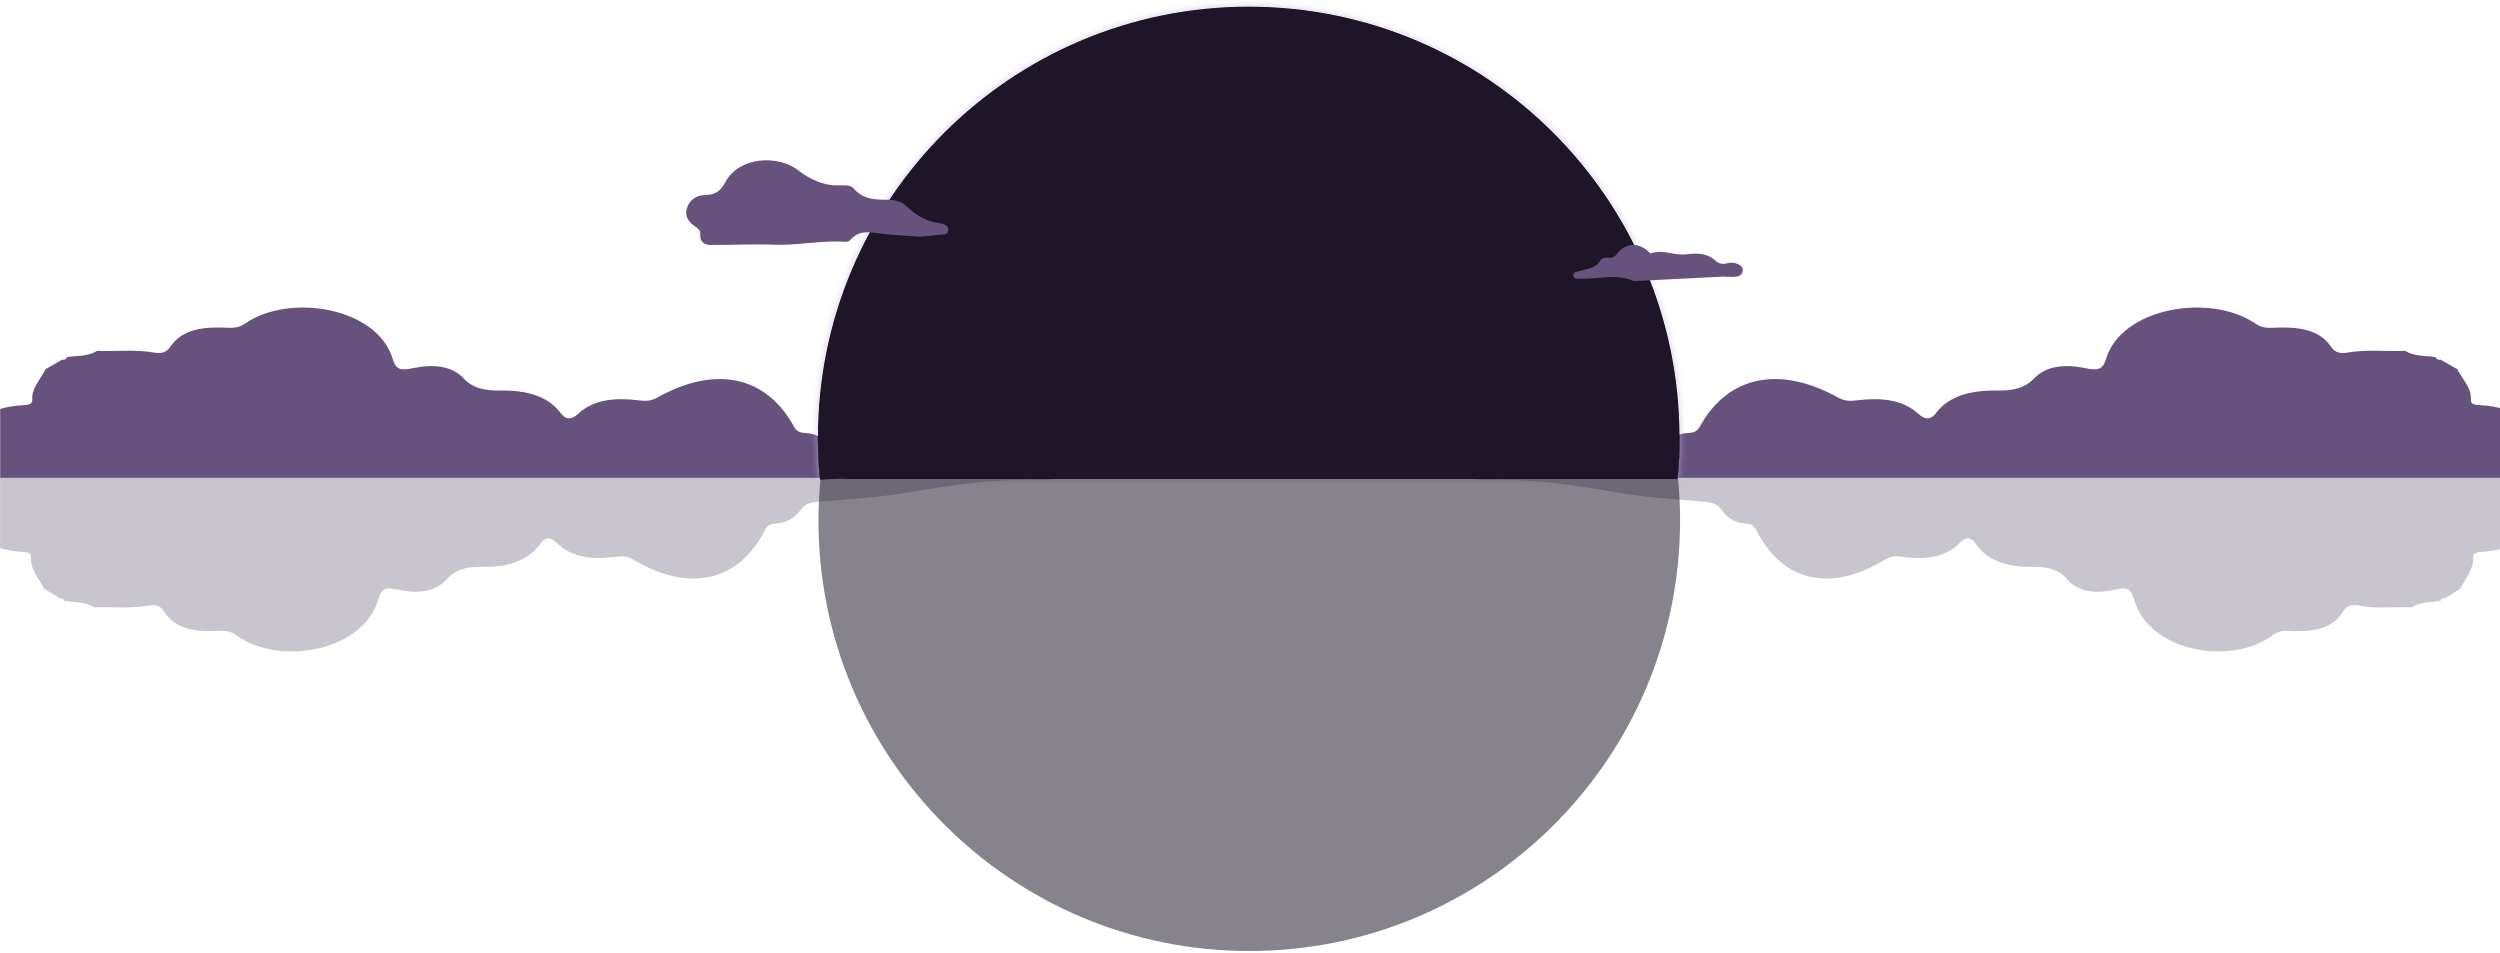
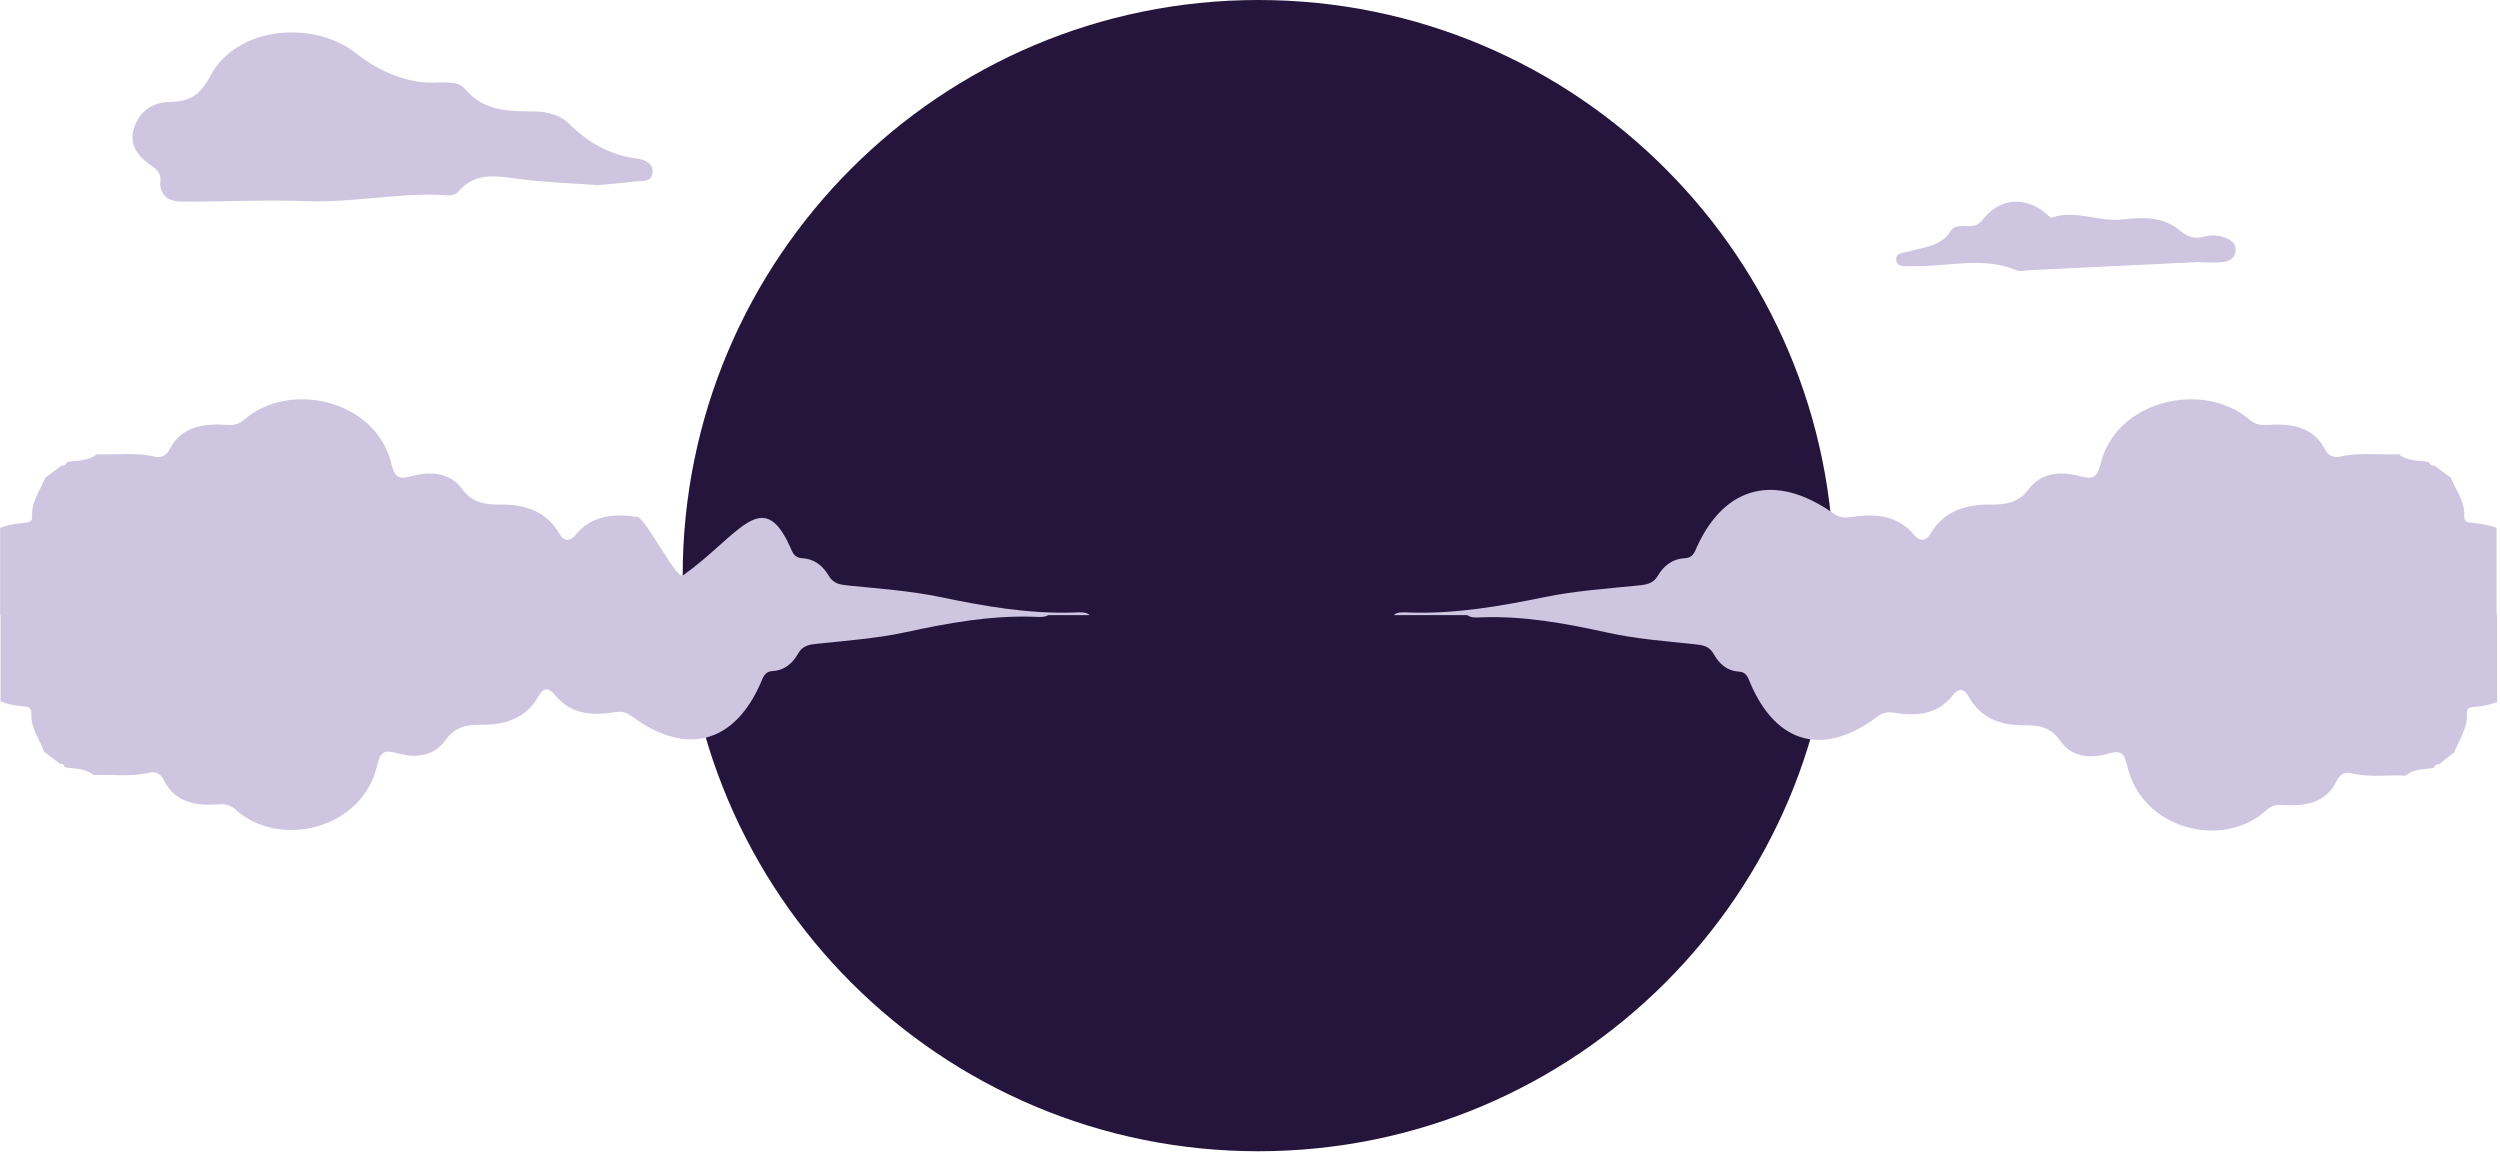
- <svg xmlns="http://www.w3.org/2000/svg" width="1512" height="576" viewBox="0 0 1512 576" fill="none">
-   <path d="M0 289H661C658.527 287.261 654.63 287.673 651.22 287.762C623.678 288.44 597.073 284.755 570.394 280.392C552.37 277.444 533.709 276.413 515.273 274.939C509.839 274.496 505.643 274.202 502.645 270.163C499.422 265.859 494.439 262.174 486.569 261.85C481.586 261.644 480.649 258.843 479.188 256.279C462.325 227.095 431.973 221.14 397.649 240.39C394.239 242.306 391.242 242.718 387.007 242.188C372.693 240.419 359.316 241.244 349.536 250.353C345.863 253.773 342.379 254.304 338.969 249.705C331.512 239.594 318.472 236.027 303.296 236.204C293.553 236.321 286.246 235.113 280.251 228.686C273.281 221.258 261.927 220.108 250.011 222.614C242.779 224.147 239.519 223.94 237.495 217.072C228.315 186.09 175.48 176.981 148.275 195.641C145.315 197.675 142.43 198.471 137.933 198.235C123.507 197.468 110.092 198.913 103.047 209.702C101.248 212.444 98.326 214.183 93.717 213.328C82.175 211.176 70.409 212.65 58.756 212.178C54.221 215.097 48.451 215.215 42.83 215.627C42.118 215.834 41.369 215.952 40.582 215.952C40.057 216.924 39.495 217.868 37.584 217.514C34.212 219.46 30.839 221.435 27.467 223.38C27.354 223.97 27.055 224.53 26.642 225.031C23.645 230.367 19.073 235.349 19.523 241.421C19.785 245.018 16.75 244.841 12.928 245.106C8.206 245.43 3.935 246.197 0.112 247.317V288.971L0 289Z" fill="#67527E" />
-   <path opacity="0.3" d="M1514 289H892C894.312 290.773 898.004 290.352 901.211 290.262C927.129 289.571 952.153 293.327 977.288 297.775C994.218 300.78 1011.78 301.832 1029.16 303.334C1034.31 303.785 1038.22 304.086 1041.06 308.203C1044.08 312.59 1048.78 316.347 1056.2 316.677C1060.9 316.887 1061.76 319.742 1063.13 322.357C1078.98 352.107 1107.55 358.178 1139.88 338.554C1143.09 336.601 1145.92 336.18 1149.91 336.721C1163.41 338.524 1175.98 337.683 1185.19 328.397C1188.66 324.911 1191.91 324.37 1195.11 329.058C1202.16 339.366 1214.39 343.002 1228.68 342.822C1237.85 342.701 1244.71 343.934 1250.38 350.485C1256.91 358.058 1267.65 359.23 1278.83 356.675C1285.66 355.113 1288.72 355.323 1290.62 362.325C1299.27 393.909 1348.98 403.194 1374.56 384.172C1377.32 382.098 1380.08 381.287 1384.3 381.528C1397.87 382.309 1410.48 380.836 1417.11 369.838C1418.79 367.043 1421.55 365.27 1425.88 366.141C1436.77 368.335 1447.81 366.832 1458.77 367.313C1463.06 364.338 1468.47 364.218 1473.76 363.797C1474.43 363.587 1475.14 363.467 1475.89 363.467C1476.37 362.475 1476.89 361.513 1478.68 361.874C1481.85 359.891 1485.02 357.877 1488.23 355.894C1488.34 355.293 1488.6 354.722 1489.01 354.211C1491.85 348.772 1496.14 343.693 1495.73 337.503C1495.47 333.836 1498.34 334.017 1501.95 333.746C1506.39 333.416 1510.42 332.634 1514 331.492V289.03V289Z" fill="#473C5B" />
-   <path opacity="0.3" d="M0 289H637C634.636 290.773 630.884 290.352 627.545 290.262C601.017 289.571 575.352 293.327 549.65 297.775C532.278 300.78 514.305 301.832 496.558 303.334C491.305 303.785 487.29 304.086 484.363 308.203C481.249 312.59 476.446 316.347 468.867 316.677C464.064 316.887 463.164 319.742 461.738 322.357C445.491 352.107 416.262 358.178 383.168 338.554C379.866 336.601 376.977 336.18 372.925 336.721C359.117 338.524 346.21 337.683 336.792 328.397C333.227 324.911 329.888 324.37 326.623 329.058C319.419 339.366 306.85 343.002 292.254 342.822C282.873 342.701 275.857 343.933 270.041 350.485C263.325 358.058 252.369 359.23 240.887 356.675C233.908 355.113 230.756 355.323 228.805 362.325C219.95 393.909 169.034 403.194 142.844 384.172C139.992 382.098 137.216 381.287 132.863 381.527C118.943 382.309 106.035 380.836 99.244 369.838C97.518 367.043 94.704 365.27 90.276 366.141C79.132 368.335 67.801 366.832 56.582 367.313C52.192 364.338 46.639 364.218 41.236 363.797C40.523 363.587 39.81 363.467 39.06 363.467C38.572 362.475 38.009 361.513 36.171 361.874C32.906 359.891 29.679 357.877 26.415 355.894C26.302 355.293 26.04 354.722 25.59 354.211C22.7 348.772 18.273 343.693 18.723 337.503C18.986 333.836 16.059 334.017 12.382 333.746C7.842 333.416 3.715 332.634 0.038 331.492V289.03L0 289Z" fill="#473C5B" />
-   <path d="M1513.89 289H845C847.472 287.261 851.443 287.673 854.927 287.762C882.797 288.44 909.731 284.755 936.74 280.392C954.945 277.444 973.863 276.413 992.518 274.939C998.025 274.496 1002.26 274.202 1005.29 270.163C1008.55 265.859 1013.57 262.174 1021.55 261.85C1026.61 261.644 1027.54 258.843 1029.04 256.279C1046.09 227.095 1076.8 221.14 1111.57 240.39C1115.01 242.306 1118.05 242.718 1122.35 242.188C1136.85 240.419 1150.37 241.244 1160.3 250.353C1164.05 253.773 1167.53 254.304 1170.98 249.705C1178.54 239.594 1191.73 236.027 1207.09 236.204C1216.94 236.321 1224.32 235.113 1230.43 228.686C1237.47 221.258 1248.97 220.108 1261.03 222.614C1268.34 224.147 1271.67 223.94 1273.73 217.072C1283.02 186.09 1336.48 176.981 1364.01 195.641C1367.01 197.675 1369.93 198.471 1374.5 198.235C1389.11 197.468 1402.67 198.913 1409.79 209.702C1411.58 212.444 1414.54 214.183 1419.23 213.328C1430.91 211.176 1442.83 212.65 1454.63 212.178C1459.23 215.097 1465.04 215.215 1470.73 215.627C1471.45 215.834 1472.23 215.952 1473.02 215.952C1473.54 216.924 1474.1 217.868 1476.05 217.514C1479.46 219.46 1482.87 221.435 1486.32 223.38C1486.43 223.97 1486.73 224.53 1487.18 225.031C1490.21 230.367 1494.86 235.349 1494.37 241.421C1494.07 245.018 1497.18 244.841 1501.04 245.106C1505.83 245.43 1510.14 246.197 1514 247.317V288.971L1513.89 289Z" fill="#67527E" />
-   <g filter="url(#filter0_d_942_3993)">
-     <path d="M514.262 289.717H1014.55C1015.36 281.427 1015.79 273.025 1015.79 264.529C1015.79 120.636 899.136 4 755.24 4C611.345 4 494.672 120.636 494.672 264.51C494.672 273.175 495.142 281.728 495.969 290.168C501.966 289.623 508.058 289.472 514.262 289.717Z" fill="#1E1529" />
-   </g>
-   <path d="M514.59 289.451H1014.88C1015.69 297.741 1016.12 306.143 1016.12 314.639C1016.12 458.532 899.464 575.168 755.569 575.168C611.673 575.168 495 458.532 495 314.658C495 305.993 495.47 297.44 496.297 289C502.294 289.545 508.386 289.696 514.59 289.451Z" fill="#1E1529" fill-opacity="0.53" />
-   <path d="M556.764 143.129C548.233 142.512 540.72 142.269 533.281 141.335C526.408 140.475 519.723 138.831 514.262 145.147C512.83 146.81 510.194 146.1 507.991 146.062C494.734 145.745 481.363 148.473 468.464 148.005C455.564 147.538 442.778 148.192 429.935 148.155C426.432 148.155 423.024 146.473 423.514 141.839C423.815 139.092 421.875 138.046 420.105 136.794C416.169 134.029 413.91 130.422 415.529 125.62C417.205 120.65 421.461 118.015 426.319 117.94C432.534 117.847 435.603 115.922 438.767 110.018C446.827 94.976 470.309 93.144 483.228 103.309C489.216 108.018 497.615 112.204 506.428 112.129C509.949 112.092 514.243 111.55 516.277 113.96C522.321 121.117 530.08 120.706 538.158 120.855C541.416 120.911 545.484 122.051 547.687 124.2C553.657 130.086 560.248 133.991 568.665 135.075C570.85 135.355 574.089 136.476 573.448 139.709C572.921 142.362 569.927 141.783 567.893 142.045C563.863 142.568 559.814 142.83 556.783 143.11L556.764 143.129Z" fill="#67527E" />
-   <path d="M1043.28 167.237C1026.09 168.118 1008.87 168.98 991.678 169.841C990.43 169.9 988.995 170.37 987.952 169.9C977.594 165.299 966.956 168.882 956.448 168.549C954.678 168.49 951.977 169.156 951.605 166.787C951.195 164.202 954.026 164.359 955.685 163.83C960.174 162.42 965.167 162.342 968.074 157.31C969.024 155.665 971.446 155.783 973.346 155.9C975.377 156.037 976.625 155.293 977.985 153.472C982.717 147.167 990.094 146.482 996.112 151.358C996.932 152.023 997.994 153.394 998.552 153.198C1005.74 150.613 1012.73 154.686 1019.72 153.825C1026.18 153.022 1032.22 152.846 1037.45 157.565C1039.52 159.425 1041.72 160.051 1044.4 159.268C1046.43 158.681 1048.56 158.759 1050.59 159.483C1052.49 160.169 1054.09 161.363 1054 163.654C1053.88 165.984 1052.1 167.081 1050.16 167.316C1047.9 167.59 1045.57 167.374 1043.28 167.374C1043.28 167.335 1043.28 167.296 1043.28 167.237Z" fill="#67527E" />
-   <defs>
-     <filter id="filter0_d_942_3993" x="490.672" y="0" width="529.118" height="294.168" filterUnits="userSpaceOnUse" color-interpolation-filters="sRGB">
-       <feFlood flood-opacity="0" result="BackgroundImageFix" />
-       <feColorMatrix in="SourceAlpha" type="matrix" values="0 0 0 0 0 0 0 0 0 0 0 0 0 0 0 0 0 0 127 0" result="hardAlpha" />
-       <feOffset />
-       <feGaussianBlur stdDeviation="2" />
-       <feComposite in2="hardAlpha" operator="out" />
-       <feColorMatrix type="matrix" values="0 0 0 0 0.776 0 0 0 0 0.714 0 0 0 0 0.855 0 0 0 0.69 0" />
-       <feBlend mode="normal" in2="BackgroundImageFix" result="effect1_dropShadow_942_3993" />
-       <feBlend mode="normal" in="SourceGraphic" in2="effect1_dropShadow_942_3993" result="shape" />
-     </filter>
-   </defs>
+ <svg xmlns="http://www.w3.org/2000/svg" width="420" height="194" viewBox="0 0 420 194" fill="none">
+   <path d="M211.396 193.41C264.805 193.41 308.101 150.114 308.101 96.705C308.101 43.296 264.805 4.57764e-05 211.396 4.57764e-05C157.988 4.57764e-05 114.691 43.296 114.691 96.705C114.691 150.114 157.988 193.41 211.396 193.41Z" fill="#25153D" />
+   <path d="M0 103.345H183.07C182.39 102.725 181.31 102.875 180.36 102.905C172.73 103.145 165.37 101.845 157.97 100.305C152.98 99.265 147.81 98.905 142.71 98.385C141.2 98.235 140.05 98.125 139.21 96.705C138.32 95.185 136.94 93.895 134.76 93.785C133.38 93.715 133.12 92.725 132.71 91.815C128.05 81.545 124.201 89.925 114.691 96.705C113.741 97.385 108.36 87.045 107.18 86.865C103.21 86.245 99.51 86.535 96.8 89.745C95.78 90.955 94.82 91.135 93.88 89.515C91.81 85.955 88.2 84.705 84 84.765C81.3 84.805 79.28 84.385 77.62 82.115C75.69 79.495 72.54 79.095 69.25 79.975C67.25 80.505 66.34 80.435 65.78 78.025C63.23 67.115 48.6 63.905 41.07 70.475C40.25 71.185 39.45 71.475 38.2 71.385C34.2 71.115 30.49 71.625 28.54 75.425C28.04 76.385 27.23 77.005 25.96 76.705C22.76 75.955 19.5 76.465 16.27 76.305C15.01 77.335 13.42 77.365 11.86 77.515C11.66 77.585 11.45 77.625 11.24 77.635C11.1 77.985 10.94 78.305 10.41 78.185C9.47 78.875 8.54 79.565 7.6 80.245C7.56 80.455 7.49 80.645 7.37 80.825C6.54 82.695 5.27 84.465 5.4 86.595C5.48 87.865 4.63 87.795 3.57 87.895C2.26 88.015 1.07 88.285 0.02 88.675V103.345H0Z" fill="#CEC5E0" />
+   <path d="M419.53 103.265H246.44C247.08 103.885 248.11 103.735 249.01 103.705C256.22 103.465 263.19 104.765 270.18 106.305C274.9 107.345 279.78 107.705 284.61 108.225C286.04 108.375 287.13 108.485 287.92 109.905C288.77 111.425 290.07 112.715 292.13 112.825C293.44 112.895 293.68 113.885 294.06 114.795C298.47 125.065 306.42 127.165 315.41 120.385C316.31 119.705 317.09 119.565 318.2 119.745C321.95 120.365 325.45 120.075 328.02 116.865C328.98 115.655 329.89 115.475 330.78 117.095C332.74 120.655 336.15 121.905 340.12 121.845C342.67 121.805 344.58 122.225 346.16 124.495C347.98 127.115 350.96 127.515 354.08 126.635C355.97 126.105 356.83 126.175 357.36 128.585C359.77 139.495 373.6 142.705 380.72 136.135C381.49 135.425 382.25 135.135 383.43 135.225C387.21 135.495 390.72 134.985 392.56 131.185C393.03 130.225 393.8 129.605 395 129.905C398.03 130.655 401.11 130.145 404.16 130.305C405.35 129.275 406.86 129.245 408.33 129.095C408.52 129.025 408.71 128.985 408.92 128.975C409.05 128.625 409.2 128.305 409.7 128.425C410.58 127.735 411.47 127.045 412.35 126.365C412.38 126.155 412.46 125.965 412.57 125.785C413.36 123.915 414.56 122.145 414.43 120.015C414.36 118.745 415.15 118.815 416.16 118.715C417.4 118.595 418.52 118.325 419.52 117.935V103.265H419.53Z" fill="#CEC5E0" />
+   <path d="M176.29 103.175C175.63 103.795 174.59 103.645 173.68 103.615C166.34 103.375 159.25 104.675 152.13 106.215C147.33 107.255 142.35 107.615 137.44 108.135C135.99 108.285 134.88 108.395 134.07 109.815C133.21 111.335 131.88 112.625 129.78 112.735C128.45 112.805 128.21 113.795 127.81 114.705C123.32 124.975 115.23 127.075 106.08 120.295C105.17 119.615 104.37 119.475 103.24 119.655C99.42 120.275 95.86 119.985 93.25 116.775C92.27 115.565 91.34 115.385 90.44 117.005C88.45 120.565 84.97 121.815 80.93 121.755C78.34 121.715 76.39 122.135 74.79 124.405C72.94 127.025 69.9 127.425 66.73 126.545C64.8 126.015 63.93 126.085 63.39 128.495C60.94 139.405 46.86 142.615 39.61 136.045C38.82 135.335 38.05 135.045 36.85 135.135C33 135.405 29.43 134.895 27.55 131.095C27.07 130.135 26.29 129.515 25.06 129.815C21.98 130.565 18.84 130.055 15.74 130.215C14.53 129.185 12.99 129.155 11.49 129.005C11.3 128.935 11.1 128.895 10.89 128.885C10.75 128.535 10.6 128.215 10.09 128.335C9.19 127.645 8.29 126.955 7.39 126.275C7.36 126.065 7.28 125.875 7.17 125.695C6.37 123.825 5.15 122.055 5.27 119.925C5.34 118.655 4.53 118.725 3.51 118.625C2.25 118.505 1.11 118.235 0.09 117.845V103.175H176.29Z" fill="#CEC5E0" />
+   <path d="M419.44 103.345H234.13C234.82 102.725 235.91 102.875 236.88 102.905C244.6 103.145 252.06 101.845 259.54 100.305C264.59 99.265 269.82 98.905 274.99 98.385C276.52 98.235 277.69 98.125 278.53 96.705C279.43 95.185 280.83 93.895 283.04 93.785C284.44 93.715 284.7 92.725 285.11 91.815C289.83 81.545 298.34 79.445 307.97 86.225C308.93 86.905 309.77 87.045 310.95 86.865C314.97 86.245 318.72 86.535 321.46 89.745C322.49 90.955 323.46 91.135 324.42 89.515C326.52 85.955 330.17 84.705 334.42 84.765C337.15 84.805 339.19 84.385 340.88 82.115C342.83 79.495 346.02 79.095 349.36 79.975C351.39 80.505 352.3 80.435 352.87 78.025C355.45 67.115 370.26 63.905 377.88 70.475C378.71 71.185 379.52 71.475 380.78 71.385C384.83 71.115 388.58 71.625 390.56 75.425C391.06 76.385 391.88 77.005 393.17 76.705C396.41 75.955 399.71 76.465 402.97 76.305C404.24 77.335 405.86 77.365 407.44 77.515C407.64 77.585 407.85 77.625 408.07 77.635C408.21 77.985 408.38 78.305 408.91 78.185C409.86 78.875 410.8 79.565 411.75 80.245C411.79 80.455 411.86 80.645 411.99 80.825C412.83 82.695 414.12 84.465 413.99 86.595C413.91 87.865 414.76 87.795 415.84 87.895C417.17 88.015 418.37 88.285 419.43 88.675V103.345H419.44Z" fill="#CEC5E0" />
+   <path d="M100.39 31.105C95.69 30.765 91.54 30.625 87.45 30.105C83.66 29.625 79.97 28.715 76.96 32.215C76.17 33.135 74.72 32.745 73.5 32.715C66.19 32.535 58.83 34.055 51.72 33.795C44.61 33.535 37.56 33.895 30.49 33.875C28.56 33.875 26.68 32.945 26.95 30.375C27.11 28.855 26.05 28.265 25.07 27.575C22.9 26.045 21.66 24.035 22.55 21.375C23.47 18.615 25.82 17.155 28.5 17.115C31.92 17.065 33.62 15.995 35.36 12.715C39.8 4.365 52.74 3.335 59.86 8.985C63.16 11.605 67.79 13.925 72.65 13.885C74.59 13.865 76.95 13.565 78.08 14.905C81.41 18.885 85.69 18.655 90.14 18.735C91.93 18.775 94.18 19.395 95.39 20.595C98.68 23.865 102.31 26.035 106.96 26.635C108.17 26.795 109.95 27.415 109.59 29.215C109.3 30.695 107.65 30.365 106.53 30.505C104.31 30.795 102.08 30.945 100.41 31.095L100.39 31.105Z" fill="#CEC5E0" />
+   <path d="M369.66 44.005C360.08 44.465 350.5 44.935 340.91 45.395C340.21 45.425 339.42 45.675 338.83 45.425C333.05 42.985 327.13 44.885 321.28 44.705C320.29 44.675 318.79 45.025 318.58 43.765C318.35 42.395 319.93 42.475 320.85 42.205C323.35 41.465 326.13 41.415 327.75 38.745C328.28 37.875 329.63 37.935 330.69 37.995C331.82 38.065 332.51 37.675 333.27 36.705C335.9 33.365 340.01 32.995 343.37 35.575C343.82 35.925 344.42 36.655 344.73 36.545C348.73 35.175 352.62 37.335 356.52 36.875C360.12 36.455 363.48 36.355 366.4 38.855C367.55 39.835 368.78 40.175 370.27 39.765C371.4 39.455 372.58 39.495 373.71 39.885C374.77 40.245 375.66 40.885 375.6 42.095C375.54 43.335 374.54 43.915 373.46 44.035C372.2 44.175 370.91 44.065 369.63 44.065C369.63 44.045 369.63 44.015 369.63 43.995L369.66 44.005Z" fill="#CEC5E0" />
</svg>
